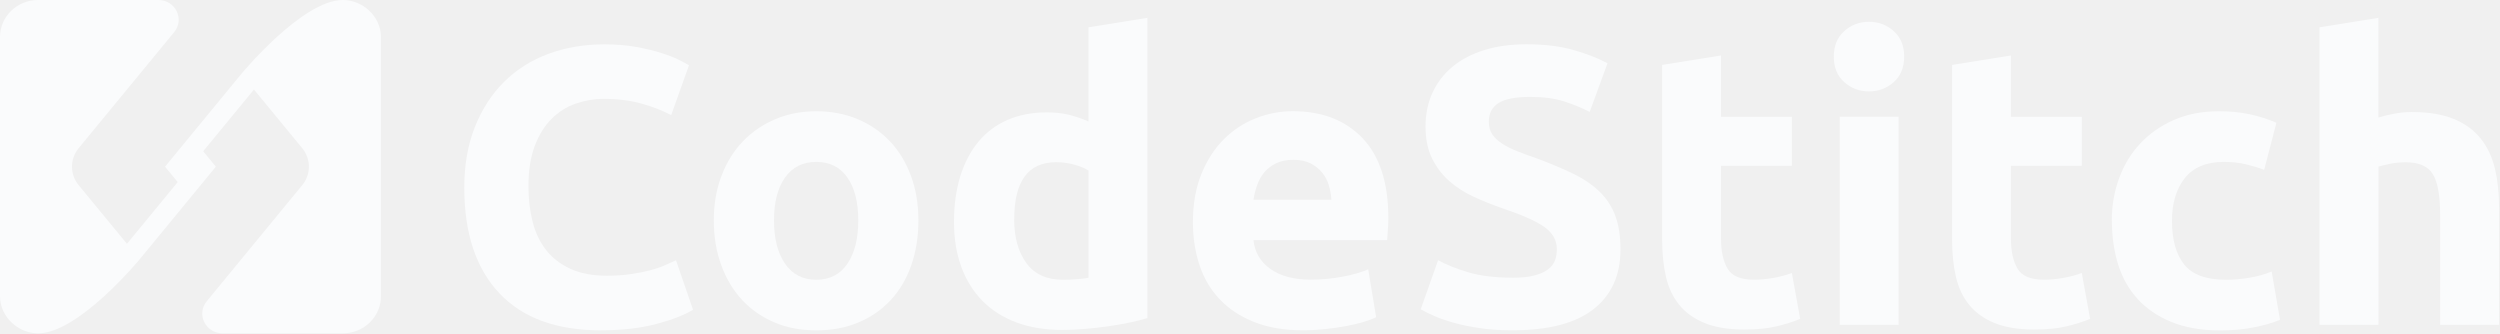
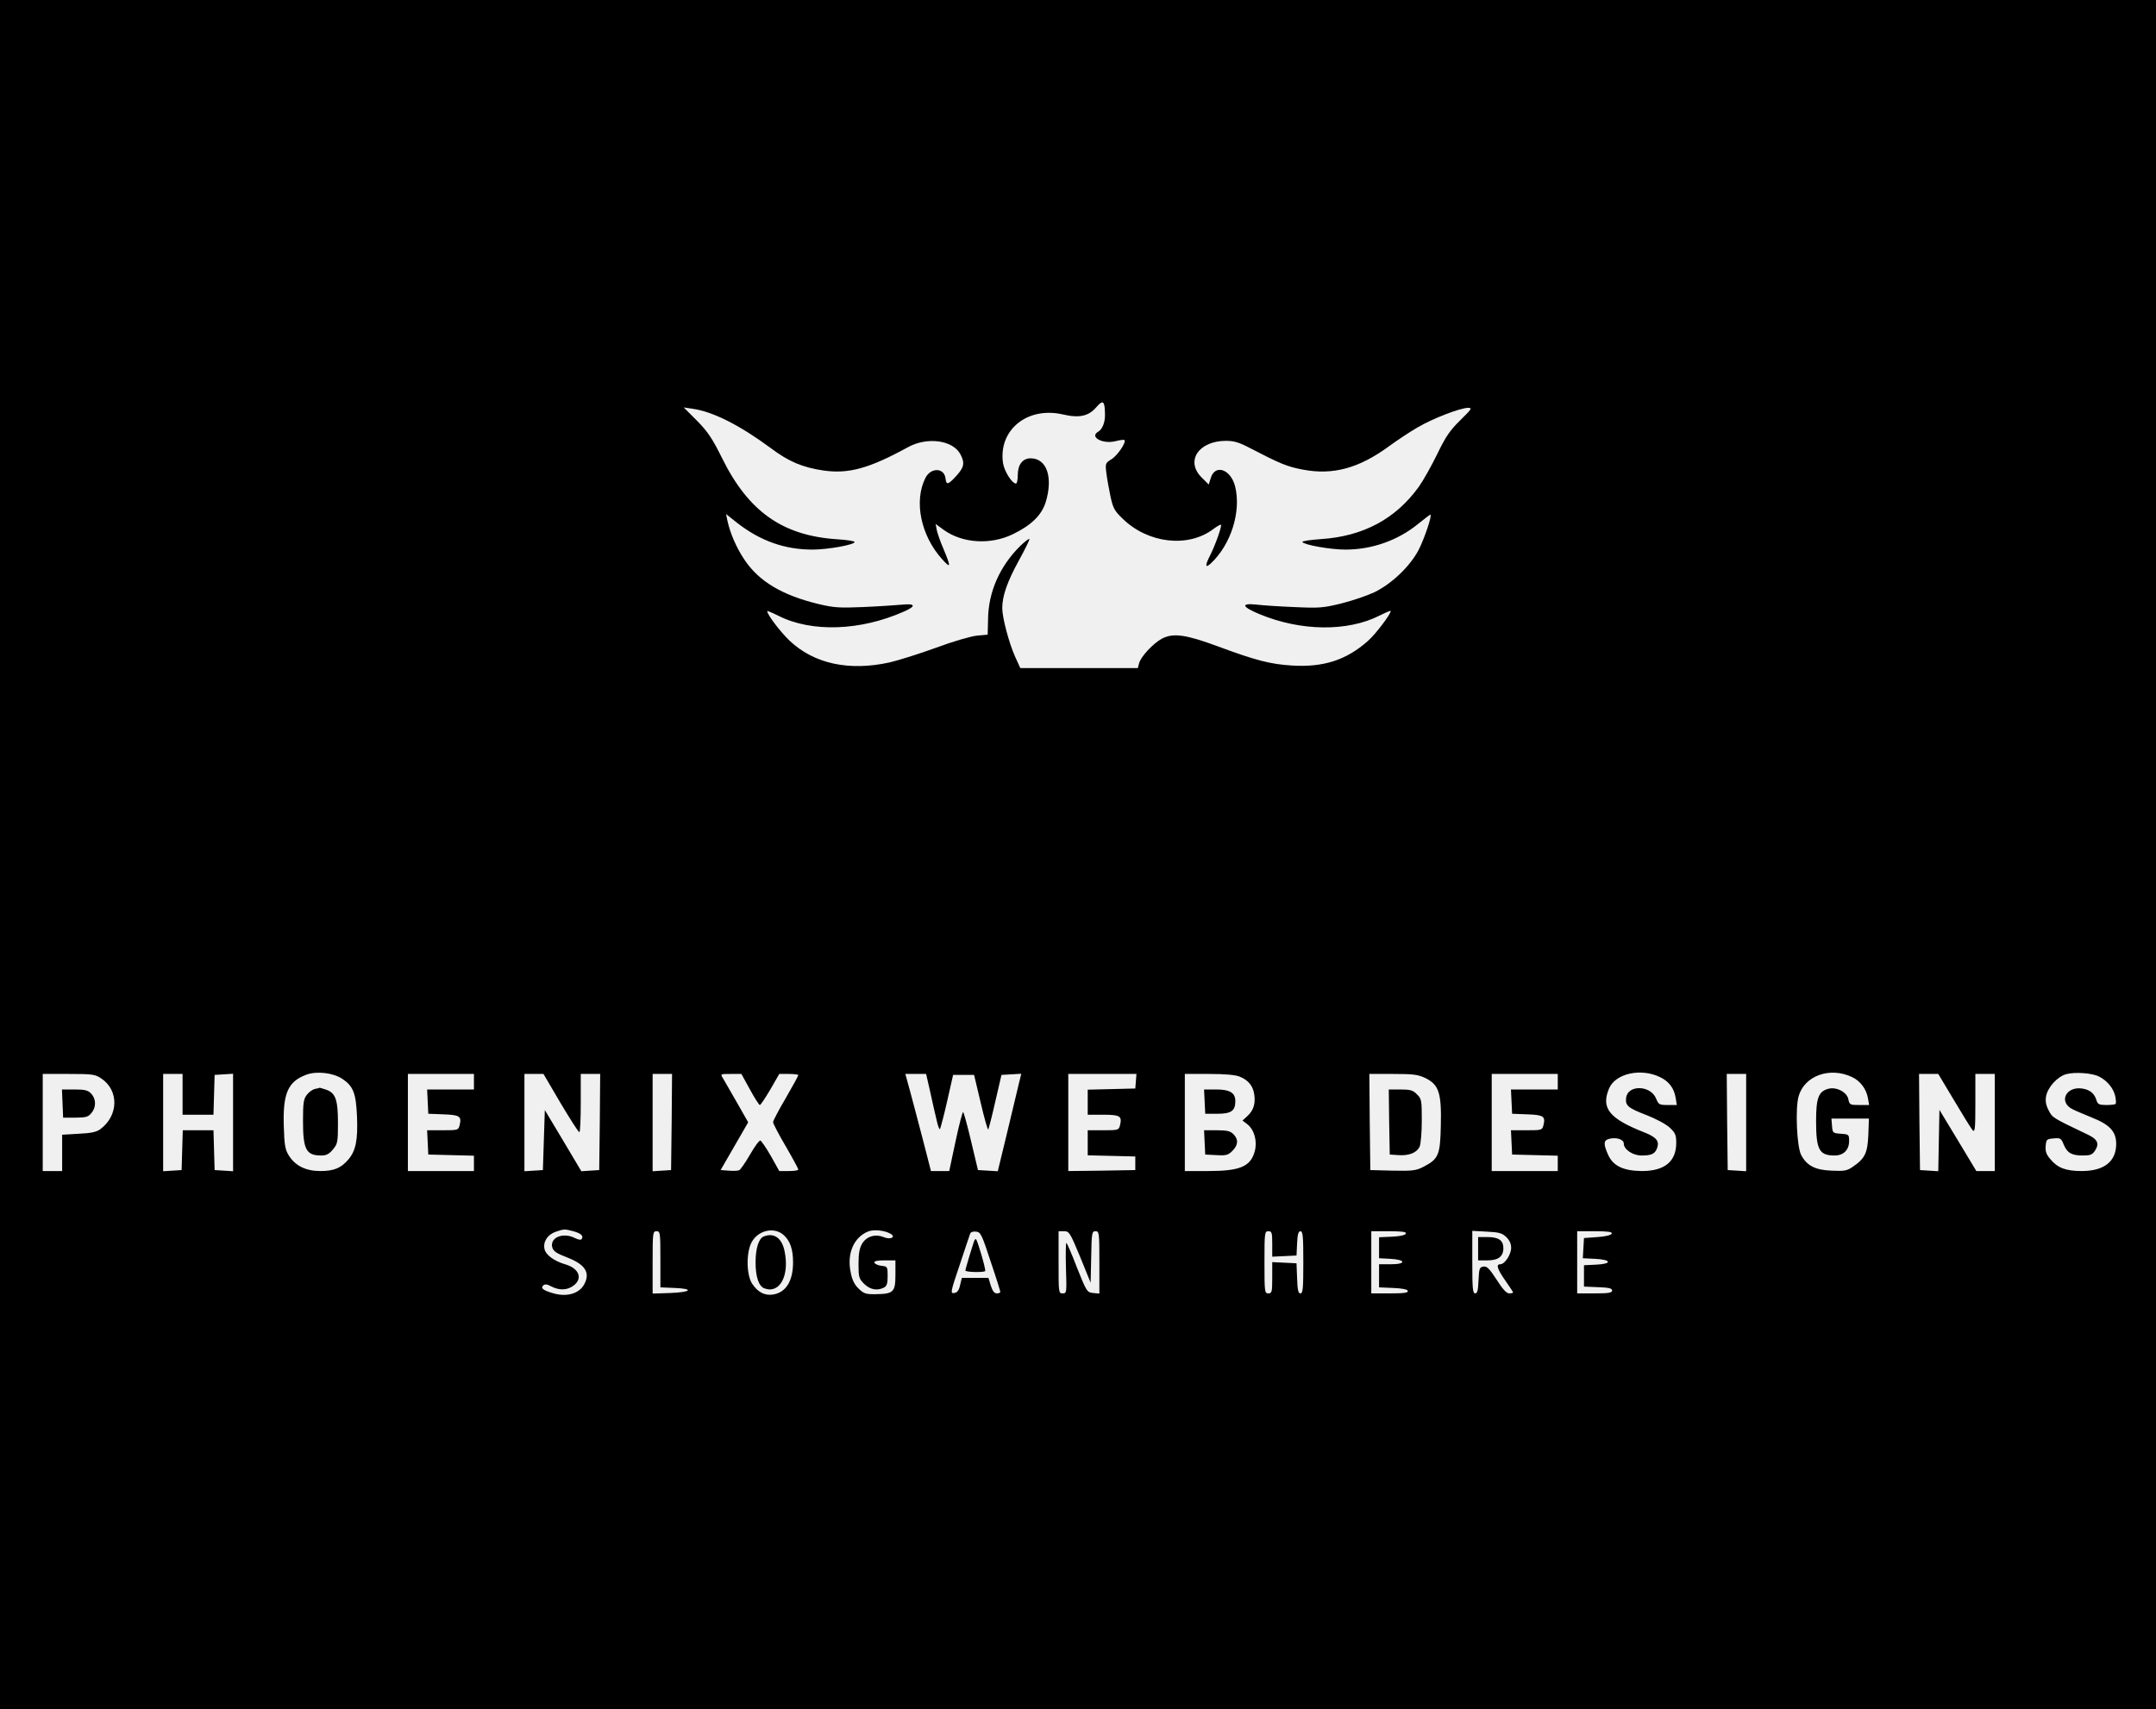
- <svg xmlns="http://www.w3.org/2000/svg" width="210" height="28" viewBox="0 0 210 28" fill="none">
-   <g clip-path="url(#clip0_19_3381)">
-     <path d="M28.796 0C25.391 0 20.262 6.22 20.262 6.22L15.998 11.405L13.863 14L14.928 15.295L10.663 20.48L6.609 15.555C5.859 14.645 5.859 13.355 6.609 12.445L14.633 2.695C15.528 1.61 14.733 0 13.298 0H3.2C1.435 0 0 1.395 0 3.11V24.89C0 26.61 1.525 28 3.2 28C6.604 28 11.733 21.78 11.733 21.78L15.998 16.595L18.132 14L17.067 12.705L21.332 7.52L25.386 12.445C26.136 13.355 26.136 14.645 25.386 15.555L17.367 25.305C16.472 26.39 17.267 28 18.702 28H28.8C30.565 28 32 26.605 32 24.89V3.11C32 1.39 30.475 0 28.8 0H28.796Z" fill="#FAFBFC" />
-     <path d="M50.495 27.75C46.75 27.75 43.9 26.71 41.94 24.625C39.98 22.545 39 19.59 39 15.755C39 13.85 39.3 12.15 39.895 10.655C40.495 9.16 41.31 7.895 42.355 6.865C43.395 5.835 44.635 5.055 46.075 4.52C47.515 3.99 49.075 3.725 50.76 3.725C51.735 3.725 52.62 3.795 53.42 3.94C54.215 4.085 54.915 4.25 55.515 4.44C56.115 4.63 56.61 4.82 57.01 5.02C57.41 5.22 57.695 5.375 57.875 5.485L56.38 9.67C55.67 9.295 54.845 8.97 53.905 8.705C52.965 8.44 51.895 8.305 50.7 8.305C49.905 8.305 49.12 8.44 48.355 8.705C47.59 8.97 46.915 9.4 46.33 9.985C45.745 10.57 45.27 11.33 44.92 12.26C44.565 13.19 44.39 14.32 44.39 15.65C44.39 16.715 44.505 17.705 44.74 18.625C44.97 19.545 45.35 20.335 45.87 21C46.39 21.665 47.07 22.19 47.915 22.58C48.755 22.97 49.775 23.16 50.97 23.16C51.725 23.16 52.4 23.115 52.995 23.025C53.595 22.935 54.125 22.83 54.59 22.71C55.055 22.59 55.465 22.45 55.82 22.295C56.175 22.14 56.495 21.995 56.785 21.865L58.215 26.02C57.485 26.465 56.455 26.86 55.125 27.215C53.795 27.57 52.255 27.745 50.505 27.745L50.495 27.75Z" fill="#FAFBFC" />
-     <path d="M77.145 18.515C77.145 19.89 76.945 21.145 76.545 22.285C76.145 23.425 75.57 24.4 74.815 25.21C74.06 26.02 73.16 26.645 72.105 27.085C71.055 27.53 69.875 27.75 68.565 27.75C67.255 27.75 66.11 27.53 65.06 27.085C64.005 26.64 63.105 26.015 62.35 25.21C61.595 24.4 61.01 23.425 60.59 22.285C60.17 21.145 59.96 19.89 59.96 18.515C59.96 17.14 60.175 15.89 60.61 14.76C61.04 13.63 61.64 12.665 62.405 11.87C63.17 11.075 64.075 10.455 65.13 10.01C66.18 9.565 67.33 9.345 68.57 9.345C69.81 9.345 70.99 9.565 72.045 10.01C73.095 10.455 74 11.075 74.755 11.87C75.51 12.665 76.095 13.63 76.515 14.76C76.935 15.89 77.145 17.14 77.145 18.515ZM72.095 18.515C72.095 16.985 71.79 15.785 71.18 14.91C70.57 14.035 69.7 13.6 68.57 13.6C67.44 13.6 66.565 14.035 65.945 14.91C65.325 15.785 65.015 16.985 65.015 18.515C65.015 20.045 65.325 21.255 65.945 22.155C66.565 23.05 67.44 23.5 68.57 23.5C69.7 23.5 70.57 23.05 71.18 22.155C71.79 21.26 72.095 20.045 72.095 18.515Z" fill="#FAFBFC" />
-     <path d="M96.385 26.72C95.94 26.855 95.435 26.98 94.855 27.1C94.28 27.22 93.675 27.325 93.045 27.415C92.415 27.505 91.77 27.575 91.12 27.63C90.465 27.685 89.84 27.715 89.24 27.715C87.8 27.715 86.515 27.505 85.385 27.085C84.255 26.665 83.305 26.06 82.53 25.275C81.755 24.49 81.16 23.535 80.75 22.415C80.34 21.295 80.135 20.04 80.135 18.645C80.135 17.25 80.31 15.95 80.665 14.805C81.02 13.665 81.53 12.695 82.195 11.895C82.86 11.1 83.675 10.49 84.635 10.07C85.6 9.65 86.7 9.44 87.94 9.44C88.625 9.44 89.24 9.505 89.785 9.64C90.325 9.775 90.875 9.96 91.43 10.205V2.295L96.38 1.5V26.72H96.385ZM85.19 18.415C85.19 19.945 85.535 21.175 86.22 22.105C86.905 23.035 87.925 23.5 89.275 23.5C89.72 23.5 90.13 23.485 90.505 23.45C90.88 23.415 91.19 23.38 91.435 23.335V14.325C91.125 14.125 90.72 13.96 90.225 13.825C89.725 13.69 89.22 13.625 88.715 13.625C86.365 13.625 85.195 15.22 85.195 18.41L85.19 18.415Z" fill="#FAFBFC" />
-     <path d="M100.205 18.68C100.205 17.13 100.445 15.77 100.92 14.61C101.395 13.445 102.02 12.48 102.8 11.7C103.575 10.925 104.465 10.34 105.475 9.94C106.485 9.54 107.52 9.34 108.58 9.34C111.06 9.34 113.02 10.1 114.46 11.615C115.9 13.135 116.62 15.365 116.62 18.31C116.62 18.6 116.61 18.915 116.585 19.255C116.565 19.6 116.54 19.905 116.52 20.17H105.29C105.4 21.19 105.875 21.995 106.72 22.595C107.56 23.195 108.69 23.49 110.11 23.49C111.02 23.49 111.91 23.405 112.785 23.24C113.66 23.075 114.375 22.87 114.93 22.625L115.595 26.645C115.33 26.78 114.975 26.91 114.53 27.045C114.085 27.18 113.595 27.295 113.05 27.395C112.505 27.495 111.925 27.58 111.305 27.645C110.685 27.71 110.065 27.745 109.445 27.745C107.87 27.745 106.505 27.51 105.34 27.045C104.175 26.58 103.215 25.945 102.45 25.135C101.685 24.325 101.12 23.37 100.755 22.26C100.39 21.155 100.205 19.955 100.205 18.67V18.68ZM111.835 16.785C111.815 16.365 111.74 15.955 111.62 15.555C111.5 15.155 111.31 14.8 111.055 14.49C110.8 14.18 110.48 13.925 110.09 13.725C109.7 13.525 109.22 13.425 108.645 13.425C108.07 13.425 107.615 13.52 107.215 13.705C106.815 13.895 106.485 14.145 106.22 14.455C105.955 14.765 105.75 15.125 105.605 15.535C105.46 15.945 105.355 16.36 105.29 16.78H111.835V16.785Z" fill="#FAFBFC" />
-     <path d="M127.055 23.33C127.785 23.33 128.39 23.27 128.865 23.145C129.34 23.025 129.725 22.855 130.01 22.645C130.3 22.435 130.495 22.185 130.61 21.895C130.72 21.605 130.775 21.285 130.775 20.93C130.775 20.175 130.42 19.55 129.71 19.055C129 18.555 127.78 18.02 126.055 17.445C125.3 17.18 124.55 16.875 123.795 16.53C123.04 16.185 122.365 15.755 121.77 15.235C121.17 14.715 120.685 14.085 120.31 13.34C119.935 12.6 119.745 11.695 119.745 10.63C119.745 9.565 119.945 8.61 120.345 7.755C120.745 6.9 121.31 6.175 122.04 5.58C122.77 4.98 123.655 4.525 124.7 4.2C125.74 3.88 126.915 3.72 128.22 3.72C129.77 3.72 131.11 3.885 132.24 4.22C133.37 4.55 134.3 4.92 135.03 5.315L133.535 9.4C132.89 9.07 132.18 8.775 131.39 8.52C130.605 8.265 129.655 8.14 128.55 8.14C127.31 8.14 126.42 8.31 125.875 8.655C125.33 9 125.06 9.525 125.06 10.235C125.06 10.655 125.16 11.01 125.36 11.3C125.56 11.59 125.84 11.85 126.205 12.08C126.57 12.315 126.99 12.525 127.465 12.71C127.94 12.9 128.465 13.09 129.045 13.29C130.24 13.735 131.28 14.17 132.17 14.605C133.055 15.035 133.79 15.54 134.38 16.115C134.965 16.69 135.405 17.365 135.69 18.14C135.98 18.915 136.12 19.855 136.12 20.965C136.12 23.115 135.365 24.78 133.86 25.965C132.355 27.15 130.085 27.745 127.05 27.745C126.03 27.745 125.11 27.685 124.29 27.56C123.47 27.44 122.745 27.29 122.115 27.11C121.485 26.935 120.94 26.745 120.485 26.545C120.03 26.345 119.65 26.16 119.34 25.98L120.8 21.86C121.485 22.235 122.335 22.575 123.34 22.875C124.345 23.175 125.585 23.325 127.045 23.325L127.055 23.33Z" fill="#FAFBFC" />
-     <path d="M139.615 5.455L144.565 4.66V9.81H150.515V13.93H144.565V20.075C144.565 21.115 144.75 21.945 145.115 22.565C145.48 23.185 146.215 23.495 147.325 23.495C147.855 23.495 148.405 23.445 148.97 23.345C149.535 23.245 150.05 23.105 150.515 22.93L151.215 26.785C150.615 27.03 149.95 27.24 149.22 27.415C148.49 27.59 147.59 27.68 146.53 27.68C145.18 27.68 144.06 27.495 143.175 27.13C142.29 26.765 141.58 26.255 141.05 25.6C140.52 24.945 140.145 24.155 139.935 23.225C139.725 22.295 139.62 21.265 139.62 20.135V5.455H139.615Z" fill="#FAFBFC" />
-     <path d="M159.95 4.755C159.95 5.665 159.655 6.38 159.07 6.9C158.485 7.42 157.79 7.68 156.995 7.68C156.2 7.68 155.505 7.42 154.92 6.9C154.335 6.38 154.04 5.665 154.04 4.755C154.04 3.845 154.335 3.135 154.92 2.61C155.505 2.09 156.2 1.83 156.995 1.83C157.79 1.83 158.485 2.09 159.07 2.61C159.655 3.13 159.95 3.845 159.95 4.755ZM159.485 27.285H154.535V9.805H159.485V27.285Z" fill="#FAFBFC" />
-     <path d="M163.97 5.455L168.92 4.66V9.81H174.87V13.93H168.92V20.075C168.92 21.115 169.105 21.945 169.47 22.565C169.835 23.185 170.57 23.495 171.68 23.495C172.21 23.495 172.76 23.445 173.325 23.345C173.89 23.245 174.405 23.105 174.87 22.93L175.57 26.785C174.97 27.03 174.305 27.24 173.575 27.415C172.845 27.59 171.945 27.68 170.885 27.68C169.535 27.68 168.415 27.495 167.53 27.13C166.645 26.765 165.935 26.255 165.405 25.6C164.875 24.945 164.5 24.155 164.29 23.225C164.08 22.295 163.975 21.265 163.975 20.135V5.455H163.97Z" fill="#FAFBFC" />
-     <path d="M177.39 18.545C177.39 17.28 177.595 16.09 178.005 14.975C178.415 13.855 179.005 12.88 179.785 12.05C180.56 11.22 181.5 10.56 182.61 10.075C183.72 9.59 184.98 9.345 186.4 9.345C187.33 9.345 188.185 9.43 188.96 9.595C189.735 9.76 190.49 10 191.22 10.31L190.19 14.265C189.725 14.09 189.215 13.935 188.66 13.8C188.105 13.665 187.485 13.6 186.8 13.6C185.34 13.6 184.245 14.055 183.525 14.96C182.805 15.87 182.445 17.065 182.445 18.55C182.445 20.125 182.785 21.34 183.46 22.205C184.135 23.07 185.315 23.5 187 23.5C187.6 23.5 188.24 23.445 188.925 23.335C189.61 23.225 190.245 23.045 190.82 22.805L191.52 26.86C190.945 27.105 190.225 27.315 189.36 27.49C188.495 27.665 187.545 27.755 186.505 27.755C184.91 27.755 183.535 27.515 182.385 27.04C181.235 26.565 180.285 25.915 179.545 25.095C178.8 24.275 178.26 23.305 177.915 22.19C177.57 21.07 177.4 19.86 177.4 18.55L177.39 18.545Z" fill="#FAFBFC" />
-     <path d="M194.835 27.285V2.295L199.785 1.5V9.875C200.12 9.765 200.545 9.66 201.065 9.56C201.585 9.46 202.09 9.41 202.575 9.41C203.995 9.41 205.17 9.605 206.115 9.99C207.055 10.38 207.81 10.925 208.375 11.635C208.94 12.345 209.34 13.185 209.57 14.16C209.805 15.135 209.92 16.22 209.92 17.415V27.285H204.97V18.015C204.97 16.42 204.765 15.29 204.355 14.625C203.945 13.96 203.185 13.63 202.08 13.63C201.635 13.63 201.22 13.67 200.835 13.745C200.445 13.825 200.1 13.905 199.79 13.995V27.285H194.84H194.835Z" fill="#FAFBFC" />
+ <svg xmlns="http://www.w3.org/2000/svg" version="1.0" width="1110pt" height="880pt" viewBox="0 0 1110 880" preserveAspectRatio="xMidYMid meet">
+   <g transform="translate(0,880) scale(0.1,-0.1)" fill="#000000" stroke="none">
+     <path d="M0 4400 l0 -4400 5550 0 5550 0 0 4400 0 4400 -5550 0 -5550 0 0 -4400z m5689 2267 c1 -41 -13 -77 -35 -90 -47 -27 23 -65 88 -49 23 6 45 9 47 6 11 -11 -36 -80 -67 -99 -31 -19 -32 -22 -26 -70 3 -27 13 -81 21 -120 13 -61 21 -76 63 -116 131 -128 338 -151 467 -53 19 14 36 24 39 22 6 -6 -29 -105 -55 -156 -28 -55 -27 -71 4 -42 103 97 156 266 124 395 -22 88 -102 117 -125 45 l-11 -35 -37 37 c-84 84 -15 188 126 188 41 0 68 -8 123 -37 156 -81 192 -96 272 -111 155 -30 290 7 444 120 41 30 107 74 147 97 76 45 220 101 261 101 22 0 17 -7 -40 -63 -53 -52 -75 -83 -118 -172 -29 -60 -72 -137 -96 -171 -119 -166 -287 -256 -505 -270 -55 -4 -97 -10 -95 -15 10 -15 145 -39 222 -39 136 0 270 47 375 133 32 26 60 47 62 47 11 0 -30 -123 -61 -183 -45 -85 -139 -174 -228 -217 -36 -17 -112 -43 -168 -57 -94 -23 -113 -25 -242 -19 -77 3 -166 9 -199 13 -80 8 -72 -12 20 -50 213 -88 452 -90 616 -7 32 16 58 27 58 24 0 -17 -78 -120 -118 -155 -111 -98 -228 -136 -391 -126 -110 7 -185 26 -379 98 -165 61 -230 71 -289 41 -45 -24 -111 -94 -119 -129 l-6 -23 -303 0 -302 0 -27 59 c-32 72 -66 201 -66 250 0 62 26 136 84 242 31 56 56 107 56 113 0 5 -21 -10 -46 -34 -106 -104 -165 -237 -167 -376 l-2 -82 -55 -5 c-31 -3 -124 -30 -210 -62 -85 -31 -193 -65 -240 -76 -209 -46 -389 -7 -515 112 -47 45 -115 134 -115 152 0 3 26 -8 58 -24 170 -86 421 -78 646 22 66 29 59 43 -16 35 -35 -3 -124 -9 -198 -12 -117 -5 -147 -3 -223 15 -189 45 -310 117 -385 230 -41 61 -73 136 -87 200 l-7 34 58 -46 c118 -92 244 -137 387 -137 79 0 217 25 217 39 0 5 -40 11 -88 14 -282 18 -458 142 -594 417 -51 103 -74 137 -130 194 l-68 68 47 -7 c104 -15 241 -84 402 -203 92 -69 163 -99 272 -115 129 -18 234 11 433 120 99 55 233 37 271 -37 23 -44 19 -66 -21 -110 -43 -47 -52 -49 -56 -14 -6 56 -75 58 -103 4 -61 -119 -25 -298 86 -420 45 -50 46 -41 5 57 -15 34 -29 76 -33 93 l-6 32 41 -30 c97 -70 242 -79 358 -22 93 45 146 97 167 162 40 129 7 228 -77 228 -41 0 -66 -33 -66 -85 0 -25 -4 -45 -9 -45 -21 0 -60 63 -67 105 -25 171 125 293 308 251 85 -20 133 -9 173 38 34 39 43 32 44 -37z m-3927 -3422 c57 -38 71 -74 76 -195 5 -119 -6 -175 -44 -220 -38 -45 -75 -60 -145 -60 -74 0 -129 27 -162 80 -19 30 -23 53 -26 153 -5 168 22 228 116 263 53 20 138 10 185 -21z m6786 8 c45 -22 71 -57 79 -106 l6 -37 -47 0 c-43 0 -47 2 -60 34 -29 69 -146 71 -154 3 -5 -40 9 -52 105 -89 47 -18 101 -47 119 -64 29 -27 34 -38 34 -79 0 -96 -60 -145 -177 -145 -95 1 -147 26 -173 82 -26 58 -25 76 5 84 38 9 75 -3 75 -25 0 -30 47 -61 91 -61 51 0 69 8 80 37 14 37 -3 58 -68 83 -179 71 -221 124 -179 225 33 78 165 107 264 58z m987 1 c43 -20 74 -62 82 -109 l6 -35 -50 0 c-48 0 -51 1 -57 30 -7 36 -60 64 -101 54 -52 -13 -65 -46 -65 -166 0 -149 16 -178 96 -178 45 0 74 29 74 74 0 34 -1 35 -42 38 -42 3 -43 4 -46 41 l-3 37 96 0 97 0 -3 -84 c-4 -94 -18 -122 -80 -164 -30 -21 -44 -23 -109 -20 -85 3 -128 26 -157 81 -22 42 -31 239 -13 302 30 106 161 153 275 99z m1273 2 c41 -21 73 -60 82 -100 4 -19 5 -37 2 -40 -3 -4 -25 -6 -48 -6 -36 0 -44 4 -50 23 -10 35 -32 54 -69 61 -88 17 -131 -70 -52 -107 18 -9 62 -27 98 -42 91 -36 124 -72 124 -135 0 -91 -62 -140 -178 -140 -81 0 -123 16 -160 60 -22 25 -27 41 -25 69 3 34 5 36 41 39 35 3 39 1 52 -32 18 -43 41 -56 99 -56 37 0 48 4 62 25 23 36 14 58 -36 82 -184 88 -183 87 -203 126 -14 27 -17 47 -13 72 9 47 58 101 104 114 45 12 134 6 170 -13z m-10287 -9 c92 -61 90 -191 -4 -261 -20 -15 -47 -21 -112 -24 l-85 -5 0 -93 0 -94 -50 0 -50 0 0 250 0 250 134 0 c122 0 136 -2 167 -23z m419 -82 l0 -105 80 0 79 0 3 103 3 102 48 3 47 3 0 -251 0 -251 -47 3 -48 3 -3 103 -3 102 -79 0 -79 0 -3 -102 -3 -103 -47 -3 -48 -3 0 250 0 251 50 0 50 0 0 -105z m1500 65 l0 -40 -120 0 -121 0 3 -62 3 -63 78 -3 c84 -3 95 -10 83 -57 -6 -24 -9 -25 -87 -25 l-80 0 3 -62 3 -63 118 -3 117 -3 0 -39 0 -40 -170 0 -170 0 0 250 0 250 170 0 170 0 0 -40z m446 -110 c49 -82 92 -150 97 -150 4 0 7 68 7 150 l0 150 50 0 50 0 -2 -247 -3 -248 -46 -3 -46 -3 -94 158 -94 157 -5 -154 -5 -155 -47 -3 -48 -3 0 250 0 251 49 0 49 0 88 -150z m572 -97 l-3 -248 -47 -3 -48 -3 0 250 0 251 50 0 50 0 -2 -247z m403 167 c24 -44 47 -80 51 -80 4 0 28 36 54 80 l46 80 49 0 c27 0 49 -3 49 -6 0 -4 -29 -57 -65 -119 -36 -61 -65 -117 -65 -123 0 -7 29 -63 65 -124 36 -62 65 -116 65 -120 0 -5 -22 -8 -49 -8 l-49 0 -43 77 c-24 42 -49 78 -54 80 -6 2 -30 -31 -54 -73 -24 -41 -49 -78 -56 -80 -7 -3 -31 -4 -54 -2 l-41 3 71 123 71 123 -58 102 c-32 56 -64 112 -72 125 -14 22 -14 22 40 22 l55 0 44 -80z m928 -12 c11 -51 26 -117 33 -145 6 -29 14 -50 17 -47 3 3 20 67 37 142 l31 137 54 0 54 0 34 -143 c18 -78 36 -141 39 -138 2 3 19 67 36 143 l32 138 51 3 51 3 -13 -53 c-7 -29 -34 -142 -60 -251 l-48 -198 -51 3 -51 3 -35 147 c-19 81 -38 149 -41 152 -3 3 -21 -64 -39 -149 l-33 -155 -47 0 -47 0 -42 163 c-23 89 -53 201 -66 250 l-24 87 53 0 54 0 21 -92z m1059 55 l-3 -38 -122 -3 -123 -3 0 -64 0 -65 80 0 c87 0 98 -7 86 -55 -6 -24 -9 -25 -86 -25 l-80 0 0 -65 0 -64 123 -3 122 -3 0 -35 0 -35 -172 -3 -173 -2 0 250 0 250 176 0 175 0 -3 -37z m535 23 c43 -18 67 -46 74 -89 8 -49 -3 -84 -34 -113 l-26 -24 26 -20 c35 -28 51 -88 37 -138 -21 -79 -76 -102 -240 -102 l-120 0 0 250 0 250 125 0 c84 0 136 -5 158 -14z m955 -7 c70 -34 84 -77 80 -244 -3 -153 -12 -173 -89 -213 -39 -20 -56 -22 -159 -20 l-115 3 -3 248 -2 247 122 0 c104 0 128 -3 166 -21z m682 -19 l0 -40 -120 0 -121 0 3 -62 3 -63 78 -3 c84 -3 95 -10 83 -57 -6 -24 -9 -25 -87 -25 l-80 0 3 -62 3 -63 118 -3 117 -3 0 -39 0 -40 -170 0 -170 0 0 250 0 250 170 0 170 0 0 -40z m970 -211 l0 -250 -47 3 -48 3 -3 248 -2 247 50 0 50 0 0 -251z m1071 114 c45 -76 88 -145 95 -153 12 -12 14 9 14 138 l0 152 50 0 50 0 0 -250 0 -250 -48 0 -47 0 -95 158 -95 157 -3 -158 -3 -158 -47 3 -47 3 -3 248 -2 247 49 0 50 0 82 -137z m-7109 -673 c40 -11 53 -24 43 -40 -4 -6 -17 -4 -35 5 -61 31 -129 3 -117 -47 6 -21 20 -31 77 -53 93 -36 120 -78 88 -138 -25 -47 -87 -66 -154 -48 -55 15 -72 27 -58 41 9 9 20 8 42 -4 42 -22 84 -20 116 5 48 37 26 89 -45 109 -54 16 -98 47 -105 76 -10 38 14 76 56 91 44 15 47 15 92 3z m1082 -19 c34 -30 49 -74 49 -141 0 -97 -37 -156 -104 -166 -43 -6 -77 12 -106 55 -30 44 -32 157 -5 211 32 64 116 85 166 41z m549 7 c32 -17 4 -33 -32 -19 -44 19 -89 5 -112 -32 -14 -24 -19 -51 -19 -105 0 -68 2 -76 29 -103 31 -30 67 -37 102 -19 15 8 19 21 19 60 0 47 -1 49 -32 52 -17 2 -33 9 -36 16 -3 8 12 12 52 12 l56 0 0 -75 c0 -88 -10 -98 -102 -99 -50 -1 -61 3 -87 28 -21 20 -34 45 -41 83 -21 97 15 182 90 212 27 11 83 6 113 -11z m-1183 -133 l0 -144 73 -3 c102 -4 86 -22 -23 -26 l-90 -3 0 161 c0 153 1 160 20 160 19 0 20 -7 20 -145z m1700 -10 c28 -82 50 -153 50 -157 0 -5 -8 -8 -18 -8 -13 0 -22 12 -31 40 l-12 40 -68 0 -69 0 -9 -37 c-6 -28 -15 -39 -30 -41 -21 -3 -20 3 28 145 27 81 51 154 54 161 3 8 16 12 31 10 23 -3 29 -15 74 -153z m461 23 l54 -133 3 133 c2 124 4 132 22 132 19 0 20 -7 20 -161 l0 -160 -32 3 c-31 3 -34 7 -83 130 -27 71 -52 128 -55 128 -3 0 -4 -58 -2 -130 4 -127 4 -130 -17 -130 -21 0 -21 4 -21 160 l0 160 28 0 c27 0 31 -7 83 -132z m989 67 l0 -66 63 3 62 3 3 63 c2 46 7 62 17 62 13 0 15 -27 15 -160 0 -134 -2 -160 -15 -160 -11 0 -15 18 -17 78 l-3 77 -62 3 -63 3 0 -81 c0 -73 -2 -80 -20 -80 -19 0 -20 7 -20 160 0 153 1 160 20 160 18 0 20 -7 20 -65z m688 53 c-3 -8 -29 -14 -71 -16 l-67 -3 0 -54 0 -54 57 -3 c81 -4 85 -28 4 -28 l-61 0 0 -60 0 -59 72 -3 c46 -2 73 -7 76 -15 3 -10 -20 -13 -92 -13 l-96 0 0 160 0 160 91 0 c68 0 90 -3 87 -12z m516 -17 c17 -16 26 -35 26 -56 0 -35 -33 -85 -56 -85 -23 0 -16 -24 26 -84 22 -31 40 -59 40 -61 0 -3 -9 -5 -20 -5 -14 0 -34 22 -65 71 -37 57 -50 70 -68 67 -20 -3 -22 -10 -25 -70 -2 -52 -6 -68 -17 -68 -13 0 -15 27 -15 161 l0 161 74 -4 c62 -3 79 -7 100 -27z m544 17 c-3 -8 -31 -15 -74 -18 l-69 -5 -3 -52 -3 -52 62 -3 c86 -4 91 -26 7 -30 l-63 -3 0 -55 0 -55 73 -3 c55 -2 72 -6 72 -17 0 -12 -18 -15 -90 -15 l-90 0 0 160 0 160 91 0 c68 0 90 -3 87 -12z" />
+     <path d="M1623 3193 c-13 -2 -32 -16 -43 -30 -17 -22 -20 -40 -20 -135 0 -148 16 -178 95 -178 25 0 40 8 59 31 24 29 26 37 26 135 0 121 -12 156 -61 173 -18 6 -32 10 -33 10 -1 -1 -11 -4 -23 -6z" />
+     <path d="M322 3118 l3 -73 63 0 c55 0 67 4 83 24 25 30 24 72 -1 99 -17 18 -32 22 -86 22 l-65 0 3 -72z" />
+     <path d="M6202 3128 l3 -63 63 0 c71 0 92 15 92 65 0 43 -28 60 -99 60 l-62 0 3 -62z" />
+     <path d="M6202 2918 l3 -63 57 -3 c51 -3 61 0 83 22 30 30 32 59 5 86 -16 16 -33 20 -85 20 l-66 0 3 -62z" />
+     <path d="M7152 3023 l3 -168 44 -3 c55 -4 95 12 110 44 6 14 11 74 11 135 0 103 -1 111 -25 134 -20 21 -34 25 -85 25 l-60 0 2 -167z" />
+     <path d="M3932 2433 c-26 -10 -42 -62 -42 -133 0 -74 16 -123 45 -134 80 -30 131 66 104 193 -14 67 -55 95 -107 74z" />
+     <path d="M5015 2409 c-11 -32 -45 -145 -45 -151 0 -9 94 -11 102 -3 5 6 -38 154 -47 164 -3 2 -7 -2 -10 -10z" />
+     <path d="M7610 2370 l0 -60 48 0 c56 0 82 20 82 63 0 40 -25 57 -81 57 l-49 0 0 -60z" />
  </g>
-   <defs>
-     <clipPath id="clip0_19_3381">
-       <rect width="210" height="28" fill="white" />
-     </clipPath>
-   </defs>
</svg>
